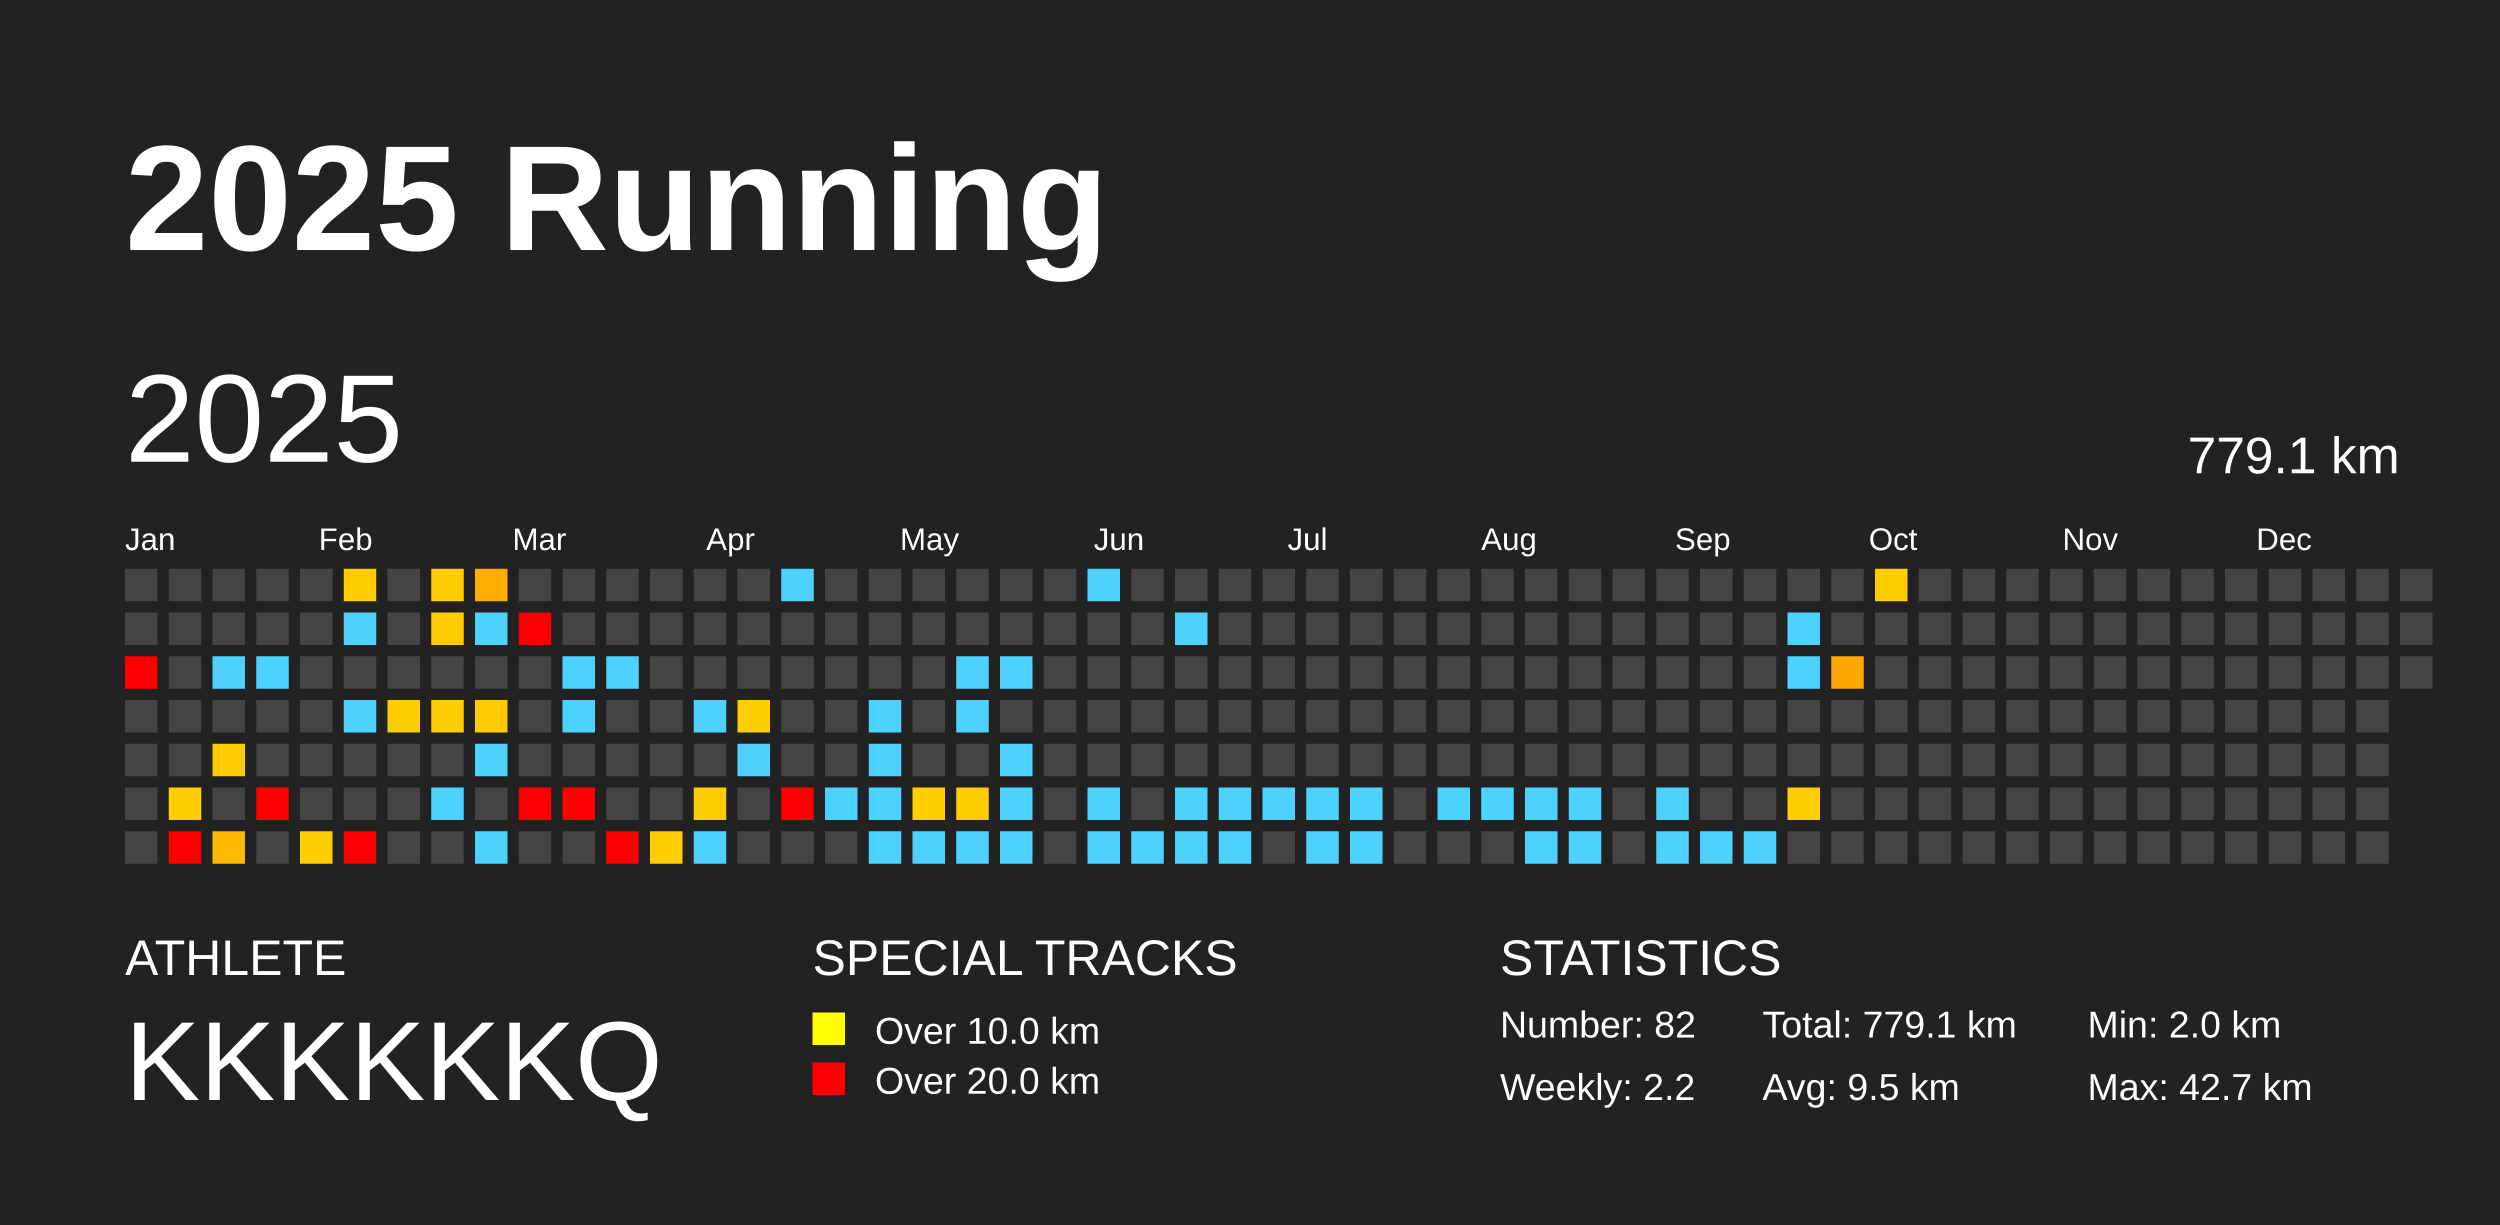
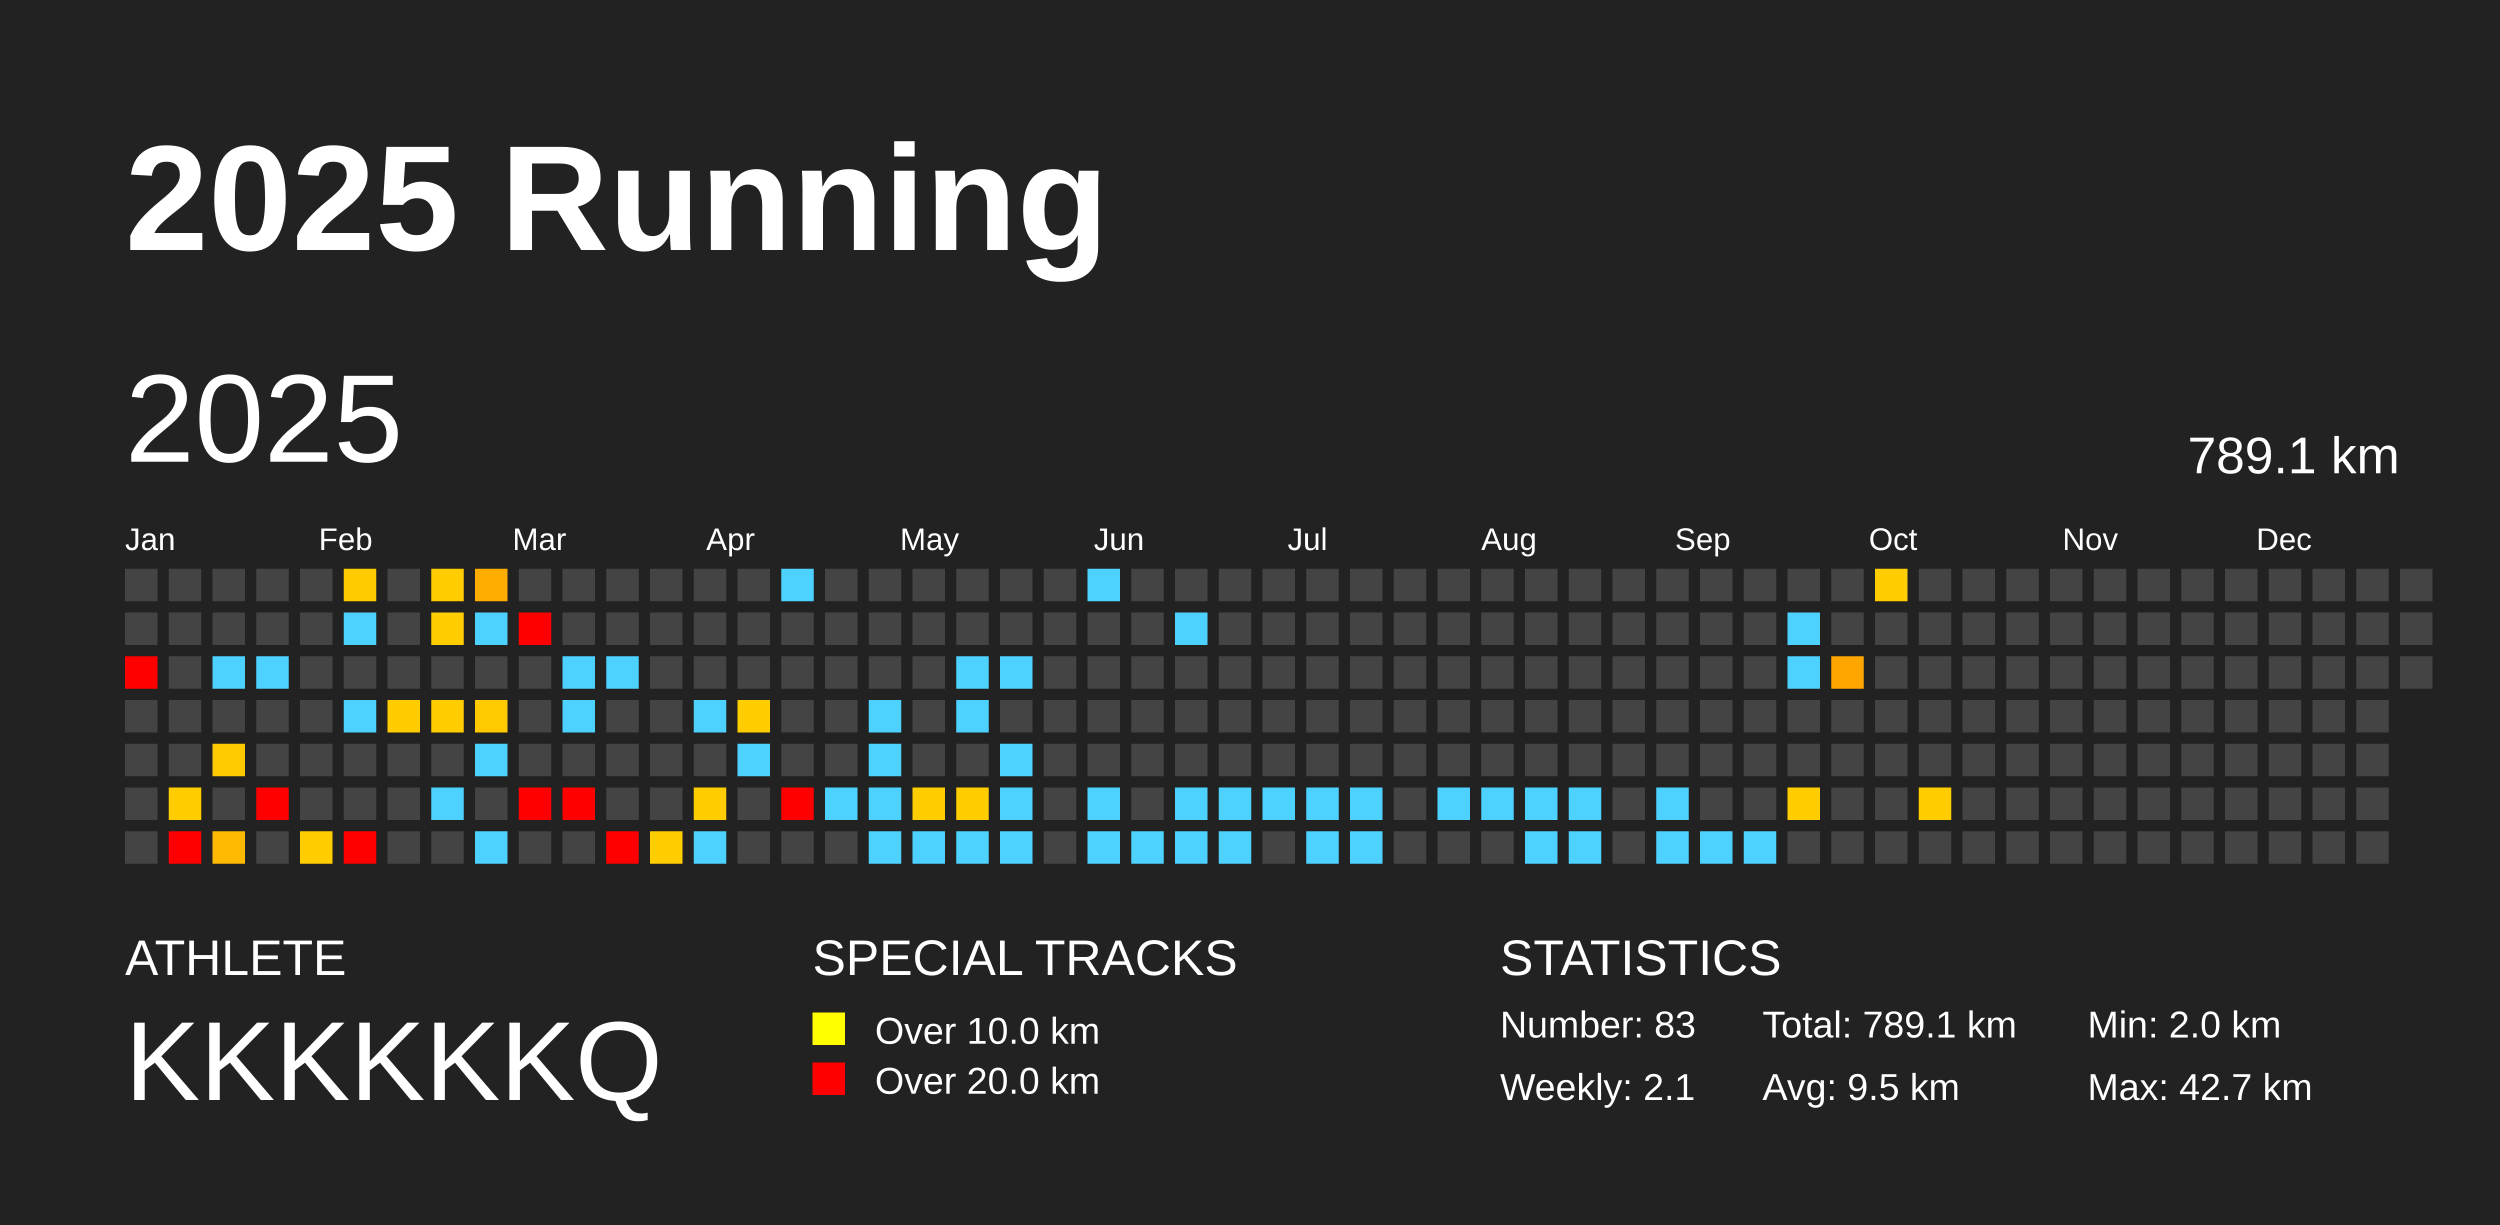
<svg xmlns="http://www.w3.org/2000/svg" baseProfile="full" height="98mm" version="1.1" viewBox="0,0,200,98" width="200mm">
  <defs />
  <rect fill="#222222" height="98" width="200" x="0" y="0" />
  <text fill="#FFFFFF" style="font-size:12px; font-family:Arial; font-weight:bold;" x="10" y="20">2025 Running</text>
  <text fill="#FFFFFF" style="font-size:4px; font-family:Arial" x="10" y="78">ATHLETE</text>
  <text fill="#FFFFFF" style="font-size:9px; font-family:Arial" x="10" y="88">KKKKKKQ</text>
  <text fill="#FFFFFF" style="font-size:4px; font-family:Arial" x="65" y="78">SPECIAL TRACKS</text>
  <rect fill="yellow" height="2.6" width="2.6" x="65" y="81" />
  <text fill="#FFFFFF" style="font-size:3px; font-family:Arial" x="70" y="83.5">Over 10.0 km</text>
  <rect fill="red" height="2.6" width="2.6" x="65" y="85" />
  <text fill="#FFFFFF" style="font-size:3px; font-family:Arial" x="70" y="87.5">Over 20.0 km</text>
  <text fill="#FFFFFF" style="font-size:4px; font-family:Arial" x="120" y="78">STATISTICS</text>
-   <text fill="#FFFFFF" style="font-size:3px; font-family:Arial" x="120" y="83">Number: 82</text>
-   <text fill="#FFFFFF" style="font-size:3px; font-family:Arial" x="120" y="88">Weekly: 2.2</text>
-   <text fill="#FFFFFF" style="font-size:3px; font-family:Arial" x="141" y="83">Total: 779.1 km</text>
+   <text fill="#FFFFFF" style="font-size:3px; font-family:Arial" x="120" y="83">Number: 83</text>
+   <text fill="#FFFFFF" style="font-size:3px; font-family:Arial" x="120" y="88">Weekly: 2.1</text>
+   <text fill="#FFFFFF" style="font-size:3px; font-family:Arial" x="141" y="83">Total: 789.1 km</text>
  <text fill="#FFFFFF" style="font-size:3px; font-family:Arial" x="141" y="88">Avg: 9.5 km</text>
  <text fill="#FFFFFF" style="font-size:3px; font-family:Arial" x="167" y="83">Min: 2.0 km</text>
  <text fill="#FFFFFF" style="font-size:3px; font-family:Arial" x="167" y="88">Max: 42.7 km</text>
  <text dominant-baseline="hanging" fill="#FFFFFF" style="font-size:10.0px; font-family:Arial;" x="10" y="30">2025</text>
-   <text dominant-baseline="hanging" fill="#FFFFFF" style="font-size:4.125px; font-family:Arial;" x="175" y="35">779.1 km</text>
+   <text dominant-baseline="hanging" fill="#FFFFFF" style="font-size:4.125px; font-family:Arial;" x="175" y="35">789.1 km</text>
  <text fill="#FFFFFF" style="font-size:2.5px; font-family:Arial" x="10.0" y="44">Jan</text>
  <text fill="#FFFFFF" style="font-size:2.5px; font-family:Arial" x="25.5" y="44">Feb</text>
  <text fill="#FFFFFF" style="font-size:2.5px; font-family:Arial" x="41.0" y="44">Mar</text>
  <text fill="#FFFFFF" style="font-size:2.5px; font-family:Arial" x="56.5" y="44">Apr</text>
  <text fill="#FFFFFF" style="font-size:2.5px; font-family:Arial" x="72.0" y="44">May</text>
  <text fill="#FFFFFF" style="font-size:2.5px; font-family:Arial" x="87.5" y="44">Jun</text>
  <text fill="#FFFFFF" style="font-size:2.5px; font-family:Arial" x="103.0" y="44">Jul</text>
  <text fill="#FFFFFF" style="font-size:2.5px; font-family:Arial" x="118.5" y="44">Aug</text>
  <text fill="#FFFFFF" style="font-size:2.5px; font-family:Arial" x="134.0" y="44">Sep</text>
  <text fill="#FFFFFF" style="font-size:2.5px; font-family:Arial" x="149.5" y="44">Oct</text>
  <text fill="#FFFFFF" style="font-size:2.5px; font-family:Arial" x="165.0" y="44">Nov</text>
  <text fill="#FFFFFF" style="font-size:2.5px; font-family:Arial" x="180.5" y="44">Dec</text>
  <rect fill="#444444" height="2.6" width="2.6" x="10.0" y="45.5" />
  <rect fill="#444444" height="2.6" width="2.6" x="10.0" y="49.0" />
  <rect fill="red" height="2.6" width="2.6" x="10.0" y="52.5" />
  <rect fill="#444444" height="2.6" width="2.6" x="10.0" y="56.0" />
  <rect fill="#444444" height="2.6" width="2.6" x="10.0" y="59.5" />
  <rect fill="#444444" height="2.6" width="2.6" x="10.0" y="63.0" />
  <rect fill="#444444" height="2.6" width="2.6" x="10.0" y="66.5" />
  <rect fill="#444444" height="2.6" width="2.6" x="13.5" y="45.5" />
  <rect fill="#444444" height="2.6" width="2.6" x="13.5" y="49.0" />
  <rect fill="#444444" height="2.6" width="2.6" x="13.5" y="52.5" />
  <rect fill="#444444" height="2.6" width="2.6" x="13.5" y="56.0" />
  <rect fill="#444444" height="2.6" width="2.6" x="13.5" y="59.5" />
  <rect fill="#ffcd00" height="2.6" width="2.6" x="13.5" y="63.0" />
  <rect fill="red" height="2.6" width="2.6" x="13.5" y="66.5" />
  <rect fill="#444444" height="2.6" width="2.6" x="17.0" y="45.5" />
  <rect fill="#444444" height="2.6" width="2.6" x="17.0" y="49.0" />
  <rect fill="#4dd2ff" height="2.6" width="2.6" x="17.0" y="52.5" />
  <rect fill="#444444" height="2.6" width="2.6" x="17.0" y="56.0" />
  <rect fill="#ffcb00" height="2.6" width="2.6" x="17.0" y="59.5" />
  <rect fill="#444444" height="2.6" width="2.6" x="17.0" y="63.0" />
  <rect fill="#ffb900" height="2.6" width="2.6" x="17.0" y="66.5" />
  <rect fill="#444444" height="2.6" width="2.6" x="20.5" y="45.5" />
  <rect fill="#444444" height="2.6" width="2.6" x="20.5" y="49.0" />
  <rect fill="#4dd2ff" height="2.6" width="2.6" x="20.5" y="52.5" />
  <rect fill="#444444" height="2.6" width="2.6" x="20.5" y="56.0" />
  <rect fill="#444444" height="2.6" width="2.6" x="20.5" y="59.5" />
  <rect fill="red" height="2.6" width="2.6" x="20.5" y="63.0" />
  <rect fill="#444444" height="2.6" width="2.6" x="20.5" y="66.5" />
  <rect fill="#444444" height="2.6" width="2.6" x="24.0" y="45.5" />
  <rect fill="#444444" height="2.6" width="2.6" x="24.0" y="49.0" />
  <rect fill="#444444" height="2.6" width="2.6" x="24.0" y="52.5" />
  <rect fill="#444444" height="2.6" width="2.6" x="24.0" y="56.0" />
  <rect fill="#444444" height="2.6" width="2.6" x="24.0" y="59.5" />
  <rect fill="#444444" height="2.6" width="2.6" x="24.0" y="63.0" />
  <rect fill="#ffcd00" height="2.6" width="2.6" x="24.0" y="66.5" />
  <rect fill="#ffcc00" height="2.6" width="2.6" x="27.5" y="45.5" />
  <rect fill="#4dd2ff" height="2.6" width="2.6" x="27.5" y="49.0" />
  <rect fill="#444444" height="2.6" width="2.6" x="27.5" y="52.5" />
  <rect fill="#4dd2ff" height="2.6" width="2.6" x="27.5" y="56.0" />
  <rect fill="#444444" height="2.6" width="2.6" x="27.5" y="59.5" />
  <rect fill="#444444" height="2.6" width="2.6" x="27.5" y="63.0" />
  <rect fill="red" height="2.6" width="2.6" x="27.5" y="66.5" />
  <rect fill="#444444" height="2.6" width="2.6" x="31.0" y="45.5" />
  <rect fill="#444444" height="2.6" width="2.6" x="31.0" y="49.0" />
  <rect fill="#444444" height="2.6" width="2.6" x="31.0" y="52.5" />
  <rect fill="#ffcc00" height="2.6" width="2.6" x="31.0" y="56.0" />
  <rect fill="#444444" height="2.6" width="2.6" x="31.0" y="59.5" />
  <rect fill="#444444" height="2.6" width="2.6" x="31.0" y="63.0" />
  <rect fill="#444444" height="2.6" width="2.6" x="31.0" y="66.5" />
  <rect fill="#ffcd00" height="2.6" width="2.6" x="34.5" y="45.5" />
  <rect fill="#ffcd00" height="2.6" width="2.6" x="34.5" y="49.0" />
  <rect fill="#444444" height="2.6" width="2.6" x="34.5" y="52.5" />
  <rect fill="#ffcd00" height="2.6" width="2.6" x="34.5" y="56.0" />
  <rect fill="#444444" height="2.6" width="2.6" x="34.5" y="59.5" />
  <rect fill="#4dd2ff" height="2.6" width="2.6" x="34.5" y="63.0" />
  <rect fill="#444444" height="2.6" width="2.6" x="34.5" y="66.5" />
  <rect fill="#ffad00" height="2.6" width="2.6" x="38.0" y="45.5" />
  <rect fill="#4dd2ff" height="2.6" width="2.6" x="38.0" y="49.0" />
  <rect fill="#444444" height="2.6" width="2.6" x="38.0" y="52.5" />
  <rect fill="#ffcb00" height="2.6" width="2.6" x="38.0" y="56.0" />
  <rect fill="#4dd2ff" height="2.6" width="2.6" x="38.0" y="59.5" />
  <rect fill="#444444" height="2.6" width="2.6" x="38.0" y="63.0" />
  <rect fill="#4dd2ff" height="2.6" width="2.6" x="38.0" y="66.5" />
  <rect fill="#444444" height="2.6" width="2.6" x="41.5" y="45.5" />
  <rect fill="red" height="2.6" width="2.6" x="41.5" y="49.0" />
  <rect fill="#444444" height="2.6" width="2.6" x="41.5" y="52.5" />
  <rect fill="#444444" height="2.6" width="2.6" x="41.5" y="56.0" />
  <rect fill="#444444" height="2.6" width="2.6" x="41.5" y="59.5" />
  <rect fill="red" height="2.6" width="2.6" x="41.5" y="63.0" />
  <rect fill="#444444" height="2.6" width="2.6" x="41.5" y="66.5" />
  <rect fill="#444444" height="2.6" width="2.6" x="45.0" y="45.5" />
  <rect fill="#444444" height="2.6" width="2.6" x="45.0" y="49.0" />
  <rect fill="#4dd2ff" height="2.6" width="2.6" x="45.0" y="52.5" />
  <rect fill="#4dd2ff" height="2.6" width="2.6" x="45.0" y="56.0" />
  <rect fill="#444444" height="2.6" width="2.6" x="45.0" y="59.5" />
  <rect fill="red" height="2.6" width="2.6" x="45.0" y="63.0" />
  <rect fill="#444444" height="2.6" width="2.6" x="45.0" y="66.5" />
  <rect fill="#444444" height="2.6" width="2.6" x="48.5" y="45.5" />
  <rect fill="#444444" height="2.6" width="2.6" x="48.5" y="49.0" />
  <rect fill="#4dd2ff" height="2.6" width="2.6" x="48.5" y="52.5" />
  <rect fill="#444444" height="2.6" width="2.6" x="48.5" y="56.0" />
  <rect fill="#444444" height="2.6" width="2.6" x="48.5" y="59.5" />
  <rect fill="#444444" height="2.6" width="2.6" x="48.5" y="63.0" />
  <rect fill="red" height="2.6" width="2.6" x="48.5" y="66.5" />
  <rect fill="#444444" height="2.6" width="2.6" x="52.0" y="45.5" />
  <rect fill="#444444" height="2.6" width="2.6" x="52.0" y="49.0" />
  <rect fill="#444444" height="2.6" width="2.6" x="52.0" y="52.5" />
  <rect fill="#444444" height="2.6" width="2.6" x="52.0" y="56.0" />
  <rect fill="#444444" height="2.6" width="2.6" x="52.0" y="59.5" />
  <rect fill="#444444" height="2.6" width="2.6" x="52.0" y="63.0" />
  <rect fill="#ffcd00" height="2.6" width="2.6" x="52.0" y="66.5" />
  <rect fill="#444444" height="2.6" width="2.6" x="55.5" y="45.5" />
  <rect fill="#444444" height="2.6" width="2.6" x="55.5" y="49.0" />
  <rect fill="#444444" height="2.6" width="2.6" x="55.5" y="52.5" />
  <rect fill="#4dd2ff" height="2.6" width="2.6" x="55.5" y="56.0" />
  <rect fill="#444444" height="2.6" width="2.6" x="55.5" y="59.5" />
  <rect fill="#ffcd00" height="2.6" width="2.6" x="55.5" y="63.0" />
  <rect fill="#4dd2ff" height="2.6" width="2.6" x="55.5" y="66.5" />
  <rect fill="#444444" height="2.6" width="2.6" x="59.0" y="45.5" />
  <rect fill="#444444" height="2.6" width="2.6" x="59.0" y="49.0" />
  <rect fill="#444444" height="2.6" width="2.6" x="59.0" y="52.5" />
  <rect fill="#ffcd00" height="2.6" width="2.6" x="59.0" y="56.0" />
  <rect fill="#4dd2ff" height="2.6" width="2.6" x="59.0" y="59.5" />
  <rect fill="#444444" height="2.6" width="2.6" x="59.0" y="63.0" />
  <rect fill="#444444" height="2.6" width="2.6" x="59.0" y="66.5" />
  <rect fill="#4dd2ff" height="2.6" width="2.6" x="62.5" y="45.5" />
  <rect fill="#444444" height="2.6" width="2.6" x="62.5" y="49.0" />
  <rect fill="#444444" height="2.6" width="2.6" x="62.5" y="52.5" />
  <rect fill="#444444" height="2.6" width="2.6" x="62.5" y="56.0" />
  <rect fill="#444444" height="2.6" width="2.6" x="62.5" y="59.5" />
  <rect fill="red" height="2.6" width="2.6" x="62.5" y="63.0" />
  <rect fill="#444444" height="2.6" width="2.6" x="62.5" y="66.5" />
  <rect fill="#444444" height="2.6" width="2.6" x="66.0" y="45.5" />
  <rect fill="#444444" height="2.6" width="2.6" x="66.0" y="49.0" />
  <rect fill="#444444" height="2.6" width="2.6" x="66.0" y="52.5" />
  <rect fill="#444444" height="2.6" width="2.6" x="66.0" y="56.0" />
  <rect fill="#444444" height="2.6" width="2.6" x="66.0" y="59.5" />
  <rect fill="#4dd2ff" height="2.6" width="2.6" x="66.0" y="63.0" />
  <rect fill="#444444" height="2.6" width="2.6" x="66.0" y="66.5" />
  <rect fill="#444444" height="2.6" width="2.6" x="69.5" y="45.5" />
  <rect fill="#444444" height="2.6" width="2.6" x="69.5" y="49.0" />
  <rect fill="#444444" height="2.6" width="2.6" x="69.5" y="52.5" />
  <rect fill="#4dd2ff" height="2.6" width="2.6" x="69.5" y="56.0" />
  <rect fill="#4dd2ff" height="2.6" width="2.6" x="69.5" y="59.5" />
  <rect fill="#4dd2ff" height="2.6" width="2.6" x="69.5" y="63.0" />
  <rect fill="#4dd2ff" height="2.6" width="2.6" x="69.5" y="66.5" />
  <rect fill="#444444" height="2.6" width="2.6" x="73.0" y="45.5" />
  <rect fill="#444444" height="2.6" width="2.6" x="73.0" y="49.0" />
  <rect fill="#444444" height="2.6" width="2.6" x="73.0" y="52.5" />
  <rect fill="#444444" height="2.6" width="2.6" x="73.0" y="56.0" />
  <rect fill="#444444" height="2.6" width="2.6" x="73.0" y="59.5" />
  <rect fill="#ffcd00" height="2.6" width="2.6" x="73.0" y="63.0" />
  <rect fill="#4dd2ff" height="2.6" width="2.6" x="73.0" y="66.5" />
  <rect fill="#444444" height="2.6" width="2.6" x="76.5" y="45.5" />
  <rect fill="#444444" height="2.6" width="2.6" x="76.5" y="49.0" />
  <rect fill="#4dd2ff" height="2.6" width="2.6" x="76.5" y="52.5" />
  <rect fill="#4dd2ff" height="2.6" width="2.6" x="76.5" y="56.0" />
  <rect fill="#444444" height="2.6" width="2.6" x="76.5" y="59.5" />
  <rect fill="#ffcd00" height="2.6" width="2.6" x="76.5" y="63.0" />
  <rect fill="#4dd2ff" height="2.6" width="2.6" x="76.5" y="66.5" />
  <rect fill="#444444" height="2.6" width="2.6" x="80.0" y="45.5" />
  <rect fill="#444444" height="2.6" width="2.6" x="80.0" y="49.0" />
  <rect fill="#4dd2ff" height="2.6" width="2.6" x="80.0" y="52.5" />
  <rect fill="#444444" height="2.6" width="2.6" x="80.0" y="56.0" />
  <rect fill="#4dd2ff" height="2.6" width="2.6" x="80.0" y="59.5" />
  <rect fill="#4dd2ff" height="2.6" width="2.6" x="80.0" y="63.0" />
  <rect fill="#4dd2ff" height="2.6" width="2.6" x="80.0" y="66.5" />
  <rect fill="#444444" height="2.6" width="2.6" x="83.5" y="45.5" />
  <rect fill="#444444" height="2.6" width="2.6" x="83.5" y="49.0" />
  <rect fill="#444444" height="2.6" width="2.6" x="83.5" y="52.5" />
  <rect fill="#444444" height="2.6" width="2.6" x="83.5" y="56.0" />
  <rect fill="#444444" height="2.6" width="2.6" x="83.5" y="59.5" />
  <rect fill="#444444" height="2.6" width="2.6" x="83.5" y="63.0" />
  <rect fill="#444444" height="2.6" width="2.6" x="83.5" y="66.5" />
  <rect fill="#4dd2ff" height="2.6" width="2.6" x="87.0" y="45.5" />
  <rect fill="#444444" height="2.6" width="2.6" x="87.0" y="49.0" />
  <rect fill="#444444" height="2.6" width="2.6" x="87.0" y="52.5" />
  <rect fill="#444444" height="2.6" width="2.6" x="87.0" y="56.0" />
  <rect fill="#444444" height="2.6" width="2.6" x="87.0" y="59.5" />
  <rect fill="#4dd2ff" height="2.6" width="2.6" x="87.0" y="63.0" />
  <rect fill="#4dd2ff" height="2.6" width="2.6" x="87.0" y="66.5" />
  <rect fill="#444444" height="2.6" width="2.6" x="90.5" y="45.5" />
  <rect fill="#444444" height="2.6" width="2.6" x="90.5" y="49.0" />
  <rect fill="#444444" height="2.6" width="2.6" x="90.5" y="52.5" />
  <rect fill="#444444" height="2.6" width="2.6" x="90.5" y="56.0" />
  <rect fill="#444444" height="2.6" width="2.6" x="90.5" y="59.5" />
  <rect fill="#444444" height="2.6" width="2.6" x="90.5" y="63.0" />
  <rect fill="#4dd2ff" height="2.6" width="2.6" x="90.5" y="66.5" />
  <rect fill="#444444" height="2.6" width="2.6" x="94.0" y="45.5" />
  <rect fill="#4dd2ff" height="2.6" width="2.6" x="94.0" y="49.0" />
  <rect fill="#444444" height="2.6" width="2.6" x="94.0" y="52.5" />
  <rect fill="#444444" height="2.6" width="2.6" x="94.0" y="56.0" />
  <rect fill="#444444" height="2.6" width="2.6" x="94.0" y="59.5" />
  <rect fill="#4dd2ff" height="2.6" width="2.6" x="94.0" y="63.0" />
  <rect fill="#4dd2ff" height="2.6" width="2.6" x="94.0" y="66.5" />
  <rect fill="#444444" height="2.6" width="2.6" x="97.5" y="45.5" />
  <rect fill="#444444" height="2.6" width="2.6" x="97.5" y="49.0" />
  <rect fill="#444444" height="2.6" width="2.6" x="97.5" y="52.5" />
  <rect fill="#444444" height="2.6" width="2.6" x="97.5" y="56.0" />
  <rect fill="#444444" height="2.6" width="2.6" x="97.5" y="59.5" />
  <rect fill="#4dd2ff" height="2.6" width="2.6" x="97.5" y="63.0" />
  <rect fill="#4dd2ff" height="2.6" width="2.6" x="97.5" y="66.5" />
  <rect fill="#444444" height="2.6" width="2.6" x="101.0" y="45.5" />
  <rect fill="#444444" height="2.6" width="2.6" x="101.0" y="49.0" />
  <rect fill="#444444" height="2.6" width="2.6" x="101.0" y="52.5" />
  <rect fill="#444444" height="2.6" width="2.6" x="101.0" y="56.0" />
  <rect fill="#444444" height="2.6" width="2.6" x="101.0" y="59.5" />
  <rect fill="#4dd2ff" height="2.6" width="2.6" x="101.0" y="63.0" />
  <rect fill="#444444" height="2.6" width="2.6" x="101.0" y="66.5" />
  <rect fill="#444444" height="2.6" width="2.6" x="104.5" y="45.5" />
  <rect fill="#444444" height="2.6" width="2.6" x="104.5" y="49.0" />
  <rect fill="#444444" height="2.6" width="2.6" x="104.5" y="52.5" />
  <rect fill="#444444" height="2.6" width="2.6" x="104.5" y="56.0" />
  <rect fill="#444444" height="2.6" width="2.6" x="104.5" y="59.5" />
  <rect fill="#4dd2ff" height="2.6" width="2.6" x="104.5" y="63.0" />
  <rect fill="#4dd2ff" height="2.6" width="2.6" x="104.5" y="66.5" />
  <rect fill="#444444" height="2.6" width="2.6" x="108.0" y="45.5" />
  <rect fill="#444444" height="2.6" width="2.6" x="108.0" y="49.0" />
  <rect fill="#444444" height="2.6" width="2.6" x="108.0" y="52.5" />
  <rect fill="#444444" height="2.6" width="2.6" x="108.0" y="56.0" />
  <rect fill="#444444" height="2.6" width="2.6" x="108.0" y="59.5" />
  <rect fill="#4dd2ff" height="2.6" width="2.6" x="108.0" y="63.0" />
  <rect fill="#4dd2ff" height="2.6" width="2.6" x="108.0" y="66.5" />
  <rect fill="#444444" height="2.6" width="2.6" x="111.5" y="45.5" />
  <rect fill="#444444" height="2.6" width="2.6" x="111.5" y="49.0" />
  <rect fill="#444444" height="2.6" width="2.6" x="111.5" y="52.5" />
  <rect fill="#444444" height="2.6" width="2.6" x="111.5" y="56.0" />
  <rect fill="#444444" height="2.6" width="2.6" x="111.5" y="59.5" />
  <rect fill="#444444" height="2.6" width="2.6" x="111.5" y="63.0" />
  <rect fill="#444444" height="2.6" width="2.6" x="111.5" y="66.5" />
  <rect fill="#444444" height="2.6" width="2.6" x="115.0" y="45.5" />
  <rect fill="#444444" height="2.6" width="2.6" x="115.0" y="49.0" />
  <rect fill="#444444" height="2.6" width="2.6" x="115.0" y="52.5" />
  <rect fill="#444444" height="2.6" width="2.6" x="115.0" y="56.0" />
  <rect fill="#444444" height="2.6" width="2.6" x="115.0" y="59.5" />
  <rect fill="#4dd2ff" height="2.6" width="2.6" x="115.0" y="63.0" />
  <rect fill="#444444" height="2.6" width="2.6" x="115.0" y="66.5" />
  <rect fill="#444444" height="2.6" width="2.6" x="118.5" y="45.5" />
  <rect fill="#444444" height="2.6" width="2.6" x="118.5" y="49.0" />
  <rect fill="#444444" height="2.6" width="2.6" x="118.5" y="52.5" />
  <rect fill="#444444" height="2.6" width="2.6" x="118.5" y="56.0" />
  <rect fill="#444444" height="2.6" width="2.6" x="118.5" y="59.5" />
  <rect fill="#4dd2ff" height="2.6" width="2.6" x="118.5" y="63.0" />
  <rect fill="#444444" height="2.6" width="2.6" x="118.5" y="66.5" />
  <rect fill="#444444" height="2.6" width="2.6" x="122.0" y="45.5" />
  <rect fill="#444444" height="2.6" width="2.6" x="122.0" y="49.0" />
  <rect fill="#444444" height="2.6" width="2.6" x="122.0" y="52.5" />
  <rect fill="#444444" height="2.6" width="2.6" x="122.0" y="56.0" />
  <rect fill="#444444" height="2.6" width="2.6" x="122.0" y="59.5" />
  <rect fill="#4dd2ff" height="2.6" width="2.6" x="122.0" y="63.0" />
  <rect fill="#4dd2ff" height="2.6" width="2.6" x="122.0" y="66.5" />
  <rect fill="#444444" height="2.6" width="2.6" x="125.5" y="45.5" />
  <rect fill="#444444" height="2.6" width="2.6" x="125.5" y="49.0" />
  <rect fill="#444444" height="2.6" width="2.6" x="125.5" y="52.5" />
  <rect fill="#444444" height="2.6" width="2.6" x="125.5" y="56.0" />
  <rect fill="#444444" height="2.6" width="2.6" x="125.5" y="59.5" />
  <rect fill="#4dd2ff" height="2.6" width="2.6" x="125.5" y="63.0" />
  <rect fill="#4dd2ff" height="2.6" width="2.6" x="125.5" y="66.5" />
  <rect fill="#444444" height="2.6" width="2.6" x="129.0" y="45.5" />
  <rect fill="#444444" height="2.6" width="2.6" x="129.0" y="49.0" />
  <rect fill="#444444" height="2.6" width="2.6" x="129.0" y="52.5" />
  <rect fill="#444444" height="2.6" width="2.6" x="129.0" y="56.0" />
  <rect fill="#444444" height="2.6" width="2.6" x="129.0" y="59.5" />
  <rect fill="#444444" height="2.6" width="2.6" x="129.0" y="63.0" />
  <rect fill="#444444" height="2.6" width="2.6" x="129.0" y="66.5" />
  <rect fill="#444444" height="2.6" width="2.6" x="132.5" y="45.5" />
  <rect fill="#444444" height="2.6" width="2.6" x="132.5" y="49.0" />
  <rect fill="#444444" height="2.6" width="2.6" x="132.5" y="52.5" />
  <rect fill="#444444" height="2.6" width="2.6" x="132.5" y="56.0" />
  <rect fill="#444444" height="2.6" width="2.6" x="132.5" y="59.5" />
  <rect fill="#4dd2ff" height="2.6" width="2.6" x="132.5" y="63.0" />
  <rect fill="#4dd2ff" height="2.6" width="2.6" x="132.5" y="66.5" />
  <rect fill="#444444" height="2.6" width="2.6" x="136.0" y="45.5" />
  <rect fill="#444444" height="2.6" width="2.6" x="136.0" y="49.0" />
  <rect fill="#444444" height="2.6" width="2.6" x="136.0" y="52.5" />
  <rect fill="#444444" height="2.6" width="2.6" x="136.0" y="56.0" />
  <rect fill="#444444" height="2.6" width="2.6" x="136.0" y="59.5" />
  <rect fill="#444444" height="2.6" width="2.6" x="136.0" y="63.0" />
  <rect fill="#4dd2ff" height="2.6" width="2.6" x="136.0" y="66.5" />
  <rect fill="#444444" height="2.6" width="2.6" x="139.5" y="45.5" />
  <rect fill="#444444" height="2.6" width="2.6" x="139.5" y="49.0" />
  <rect fill="#444444" height="2.6" width="2.6" x="139.5" y="52.5" />
  <rect fill="#444444" height="2.6" width="2.6" x="139.5" y="56.0" />
  <rect fill="#444444" height="2.6" width="2.6" x="139.5" y="59.5" />
  <rect fill="#444444" height="2.6" width="2.6" x="139.5" y="63.0" />
  <rect fill="#4dd2ff" height="2.6" width="2.6" x="139.5" y="66.5" />
  <rect fill="#444444" height="2.6" width="2.6" x="143.0" y="45.5" />
  <rect fill="#4dd2ff" height="2.6" width="2.6" x="143.0" y="49.0" />
  <rect fill="#4dd2ff" height="2.6" width="2.6" x="143.0" y="52.5" />
  <rect fill="#444444" height="2.6" width="2.6" x="143.0" y="56.0" />
  <rect fill="#444444" height="2.6" width="2.6" x="143.0" y="59.5" />
  <rect fill="#ffcd00" height="2.6" width="2.6" x="143.0" y="63.0" />
  <rect fill="#444444" height="2.6" width="2.6" x="143.0" y="66.5" />
  <rect fill="#444444" height="2.6" width="2.6" x="146.5" y="45.5" />
  <rect fill="#444444" height="2.6" width="2.6" x="146.5" y="49.0" />
  <rect fill="#ffa700" height="2.6" width="2.6" x="146.5" y="52.5" />
  <rect fill="#444444" height="2.6" width="2.6" x="146.5" y="56.0" />
  <rect fill="#444444" height="2.6" width="2.6" x="146.5" y="59.5" />
  <rect fill="#444444" height="2.6" width="2.6" x="146.5" y="63.0" />
  <rect fill="#444444" height="2.6" width="2.6" x="146.5" y="66.5" />
  <rect fill="#ffcd00" height="2.6" width="2.6" x="150.0" y="45.5" />
  <rect fill="#444444" height="2.6" width="2.6" x="150.0" y="49.0" />
  <rect fill="#444444" height="2.6" width="2.6" x="150.0" y="52.5" />
  <rect fill="#444444" height="2.6" width="2.6" x="150.0" y="56.0" />
  <rect fill="#444444" height="2.6" width="2.6" x="150.0" y="59.5" />
  <rect fill="#444444" height="2.6" width="2.6" x="150.0" y="63.0" />
  <rect fill="#444444" height="2.6" width="2.6" x="150.0" y="66.5" />
  <rect fill="#444444" height="2.6" width="2.6" x="153.5" y="45.5" />
  <rect fill="#444444" height="2.6" width="2.6" x="153.5" y="49.0" />
  <rect fill="#444444" height="2.6" width="2.6" x="153.5" y="52.5" />
  <rect fill="#444444" height="2.6" width="2.6" x="153.5" y="56.0" />
  <rect fill="#444444" height="2.6" width="2.6" x="153.5" y="59.5" />
-   <rect fill="#444444" height="2.6" width="2.6" x="153.5" y="63.0" />
+   <rect fill="#ffcd00" height="2.6" width="2.6" x="153.5" y="63.0" />
  <rect fill="#444444" height="2.6" width="2.6" x="153.5" y="66.5" />
  <rect fill="#444444" height="2.6" width="2.6" x="157.0" y="45.5" />
  <rect fill="#444444" height="2.6" width="2.6" x="157.0" y="49.0" />
  <rect fill="#444444" height="2.6" width="2.6" x="157.0" y="52.5" />
  <rect fill="#444444" height="2.6" width="2.6" x="157.0" y="56.0" />
  <rect fill="#444444" height="2.6" width="2.6" x="157.0" y="59.5" />
  <rect fill="#444444" height="2.6" width="2.6" x="157.0" y="63.0" />
  <rect fill="#444444" height="2.6" width="2.6" x="157.0" y="66.5" />
  <rect fill="#444444" height="2.6" width="2.6" x="160.5" y="45.5" />
  <rect fill="#444444" height="2.6" width="2.6" x="160.5" y="49.0" />
  <rect fill="#444444" height="2.6" width="2.6" x="160.5" y="52.5" />
  <rect fill="#444444" height="2.6" width="2.6" x="160.5" y="56.0" />
  <rect fill="#444444" height="2.6" width="2.6" x="160.5" y="59.5" />
  <rect fill="#444444" height="2.6" width="2.6" x="160.5" y="63.0" />
  <rect fill="#444444" height="2.6" width="2.6" x="160.5" y="66.5" />
  <rect fill="#444444" height="2.6" width="2.6" x="164.0" y="45.5" />
  <rect fill="#444444" height="2.6" width="2.6" x="164.0" y="49.0" />
  <rect fill="#444444" height="2.6" width="2.6" x="164.0" y="52.5" />
  <rect fill="#444444" height="2.6" width="2.6" x="164.0" y="56.0" />
  <rect fill="#444444" height="2.6" width="2.6" x="164.0" y="59.5" />
  <rect fill="#444444" height="2.6" width="2.6" x="164.0" y="63.0" />
  <rect fill="#444444" height="2.6" width="2.6" x="164.0" y="66.5" />
  <rect fill="#444444" height="2.6" width="2.6" x="167.5" y="45.5" />
  <rect fill="#444444" height="2.6" width="2.6" x="167.5" y="49.0" />
  <rect fill="#444444" height="2.6" width="2.6" x="167.5" y="52.5" />
  <rect fill="#444444" height="2.6" width="2.6" x="167.5" y="56.0" />
  <rect fill="#444444" height="2.6" width="2.6" x="167.5" y="59.5" />
  <rect fill="#444444" height="2.6" width="2.6" x="167.5" y="63.0" />
  <rect fill="#444444" height="2.6" width="2.6" x="167.5" y="66.5" />
  <rect fill="#444444" height="2.6" width="2.6" x="171.0" y="45.5" />
  <rect fill="#444444" height="2.6" width="2.6" x="171.0" y="49.0" />
  <rect fill="#444444" height="2.6" width="2.6" x="171.0" y="52.5" />
  <rect fill="#444444" height="2.6" width="2.6" x="171.0" y="56.0" />
  <rect fill="#444444" height="2.6" width="2.6" x="171.0" y="59.5" />
  <rect fill="#444444" height="2.6" width="2.6" x="171.0" y="63.0" />
  <rect fill="#444444" height="2.6" width="2.6" x="171.0" y="66.5" />
  <rect fill="#444444" height="2.6" width="2.6" x="174.5" y="45.5" />
  <rect fill="#444444" height="2.6" width="2.6" x="174.5" y="49.0" />
  <rect fill="#444444" height="2.6" width="2.6" x="174.5" y="52.5" />
  <rect fill="#444444" height="2.6" width="2.6" x="174.5" y="56.0" />
  <rect fill="#444444" height="2.6" width="2.6" x="174.5" y="59.5" />
  <rect fill="#444444" height="2.6" width="2.6" x="174.5" y="63.0" />
  <rect fill="#444444" height="2.6" width="2.6" x="174.5" y="66.5" />
  <rect fill="#444444" height="2.6" width="2.6" x="178.0" y="45.5" />
  <rect fill="#444444" height="2.6" width="2.6" x="178.0" y="49.0" />
  <rect fill="#444444" height="2.6" width="2.6" x="178.0" y="52.5" />
  <rect fill="#444444" height="2.6" width="2.6" x="178.0" y="56.0" />
  <rect fill="#444444" height="2.6" width="2.6" x="178.0" y="59.5" />
  <rect fill="#444444" height="2.6" width="2.6" x="178.0" y="63.0" />
  <rect fill="#444444" height="2.6" width="2.6" x="178.0" y="66.5" />
  <rect fill="#444444" height="2.6" width="2.6" x="181.5" y="45.5" />
  <rect fill="#444444" height="2.6" width="2.6" x="181.5" y="49.0" />
  <rect fill="#444444" height="2.6" width="2.6" x="181.5" y="52.5" />
  <rect fill="#444444" height="2.6" width="2.6" x="181.5" y="56.0" />
  <rect fill="#444444" height="2.6" width="2.6" x="181.5" y="59.5" />
  <rect fill="#444444" height="2.6" width="2.6" x="181.5" y="63.0" />
  <rect fill="#444444" height="2.6" width="2.6" x="181.5" y="66.5" />
  <rect fill="#444444" height="2.6" width="2.6" x="185.0" y="45.5" />
  <rect fill="#444444" height="2.6" width="2.6" x="185.0" y="49.0" />
  <rect fill="#444444" height="2.6" width="2.6" x="185.0" y="52.5" />
  <rect fill="#444444" height="2.6" width="2.6" x="185.0" y="56.0" />
  <rect fill="#444444" height="2.6" width="2.6" x="185.0" y="59.5" />
  <rect fill="#444444" height="2.6" width="2.6" x="185.0" y="63.0" />
  <rect fill="#444444" height="2.6" width="2.6" x="185.0" y="66.5" />
  <rect fill="#444444" height="2.6" width="2.6" x="188.5" y="45.5" />
  <rect fill="#444444" height="2.6" width="2.6" x="188.5" y="49.0" />
  <rect fill="#444444" height="2.6" width="2.6" x="188.5" y="52.5" />
  <rect fill="#444444" height="2.6" width="2.6" x="188.5" y="56.0" />
  <rect fill="#444444" height="2.6" width="2.6" x="188.5" y="59.5" />
  <rect fill="#444444" height="2.6" width="2.6" x="188.5" y="63.0" />
  <rect fill="#444444" height="2.6" width="2.6" x="188.5" y="66.5" />
  <rect fill="#444444" height="2.6" width="2.6" x="192.0" y="45.5" />
  <rect fill="#444444" height="2.6" width="2.6" x="192.0" y="49.0" />
  <rect fill="#444444" height="2.6" width="2.6" x="192.0" y="52.5" />
</svg>
